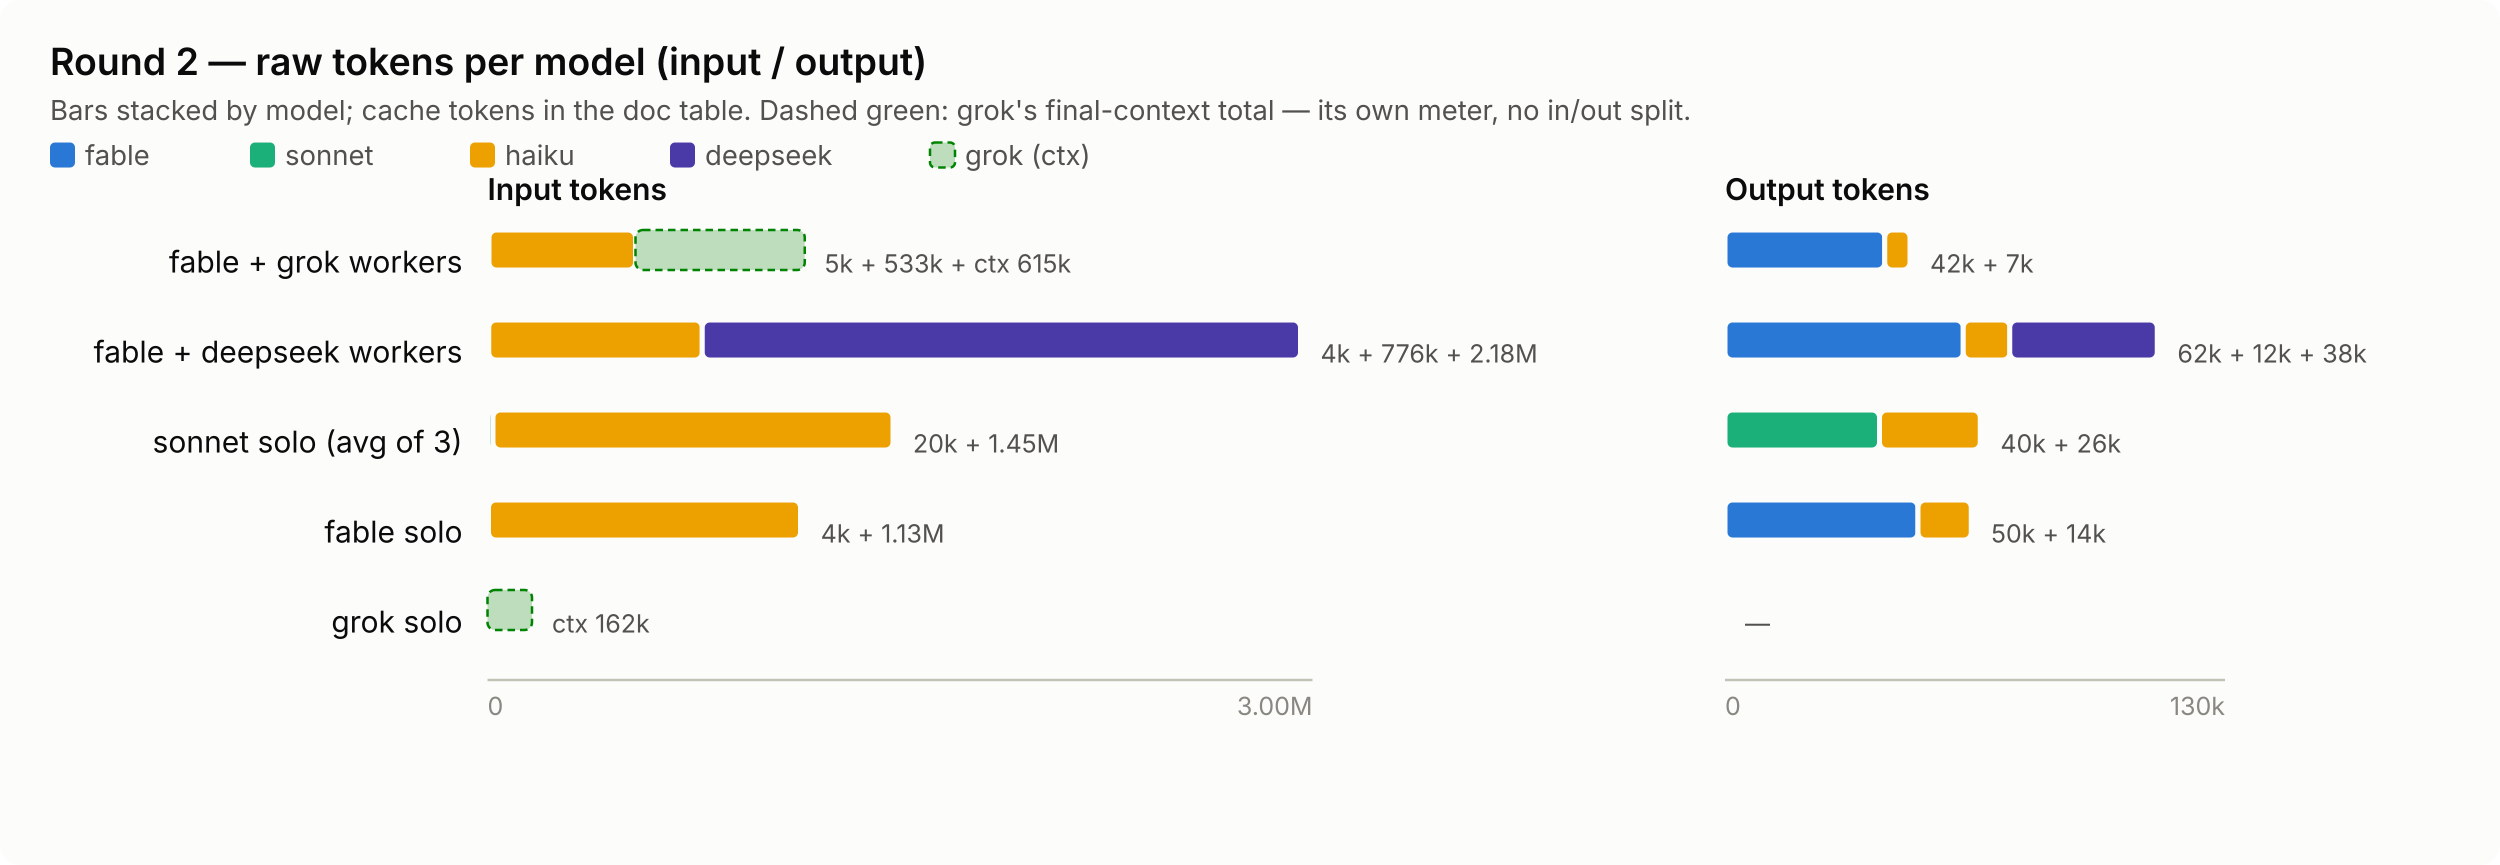
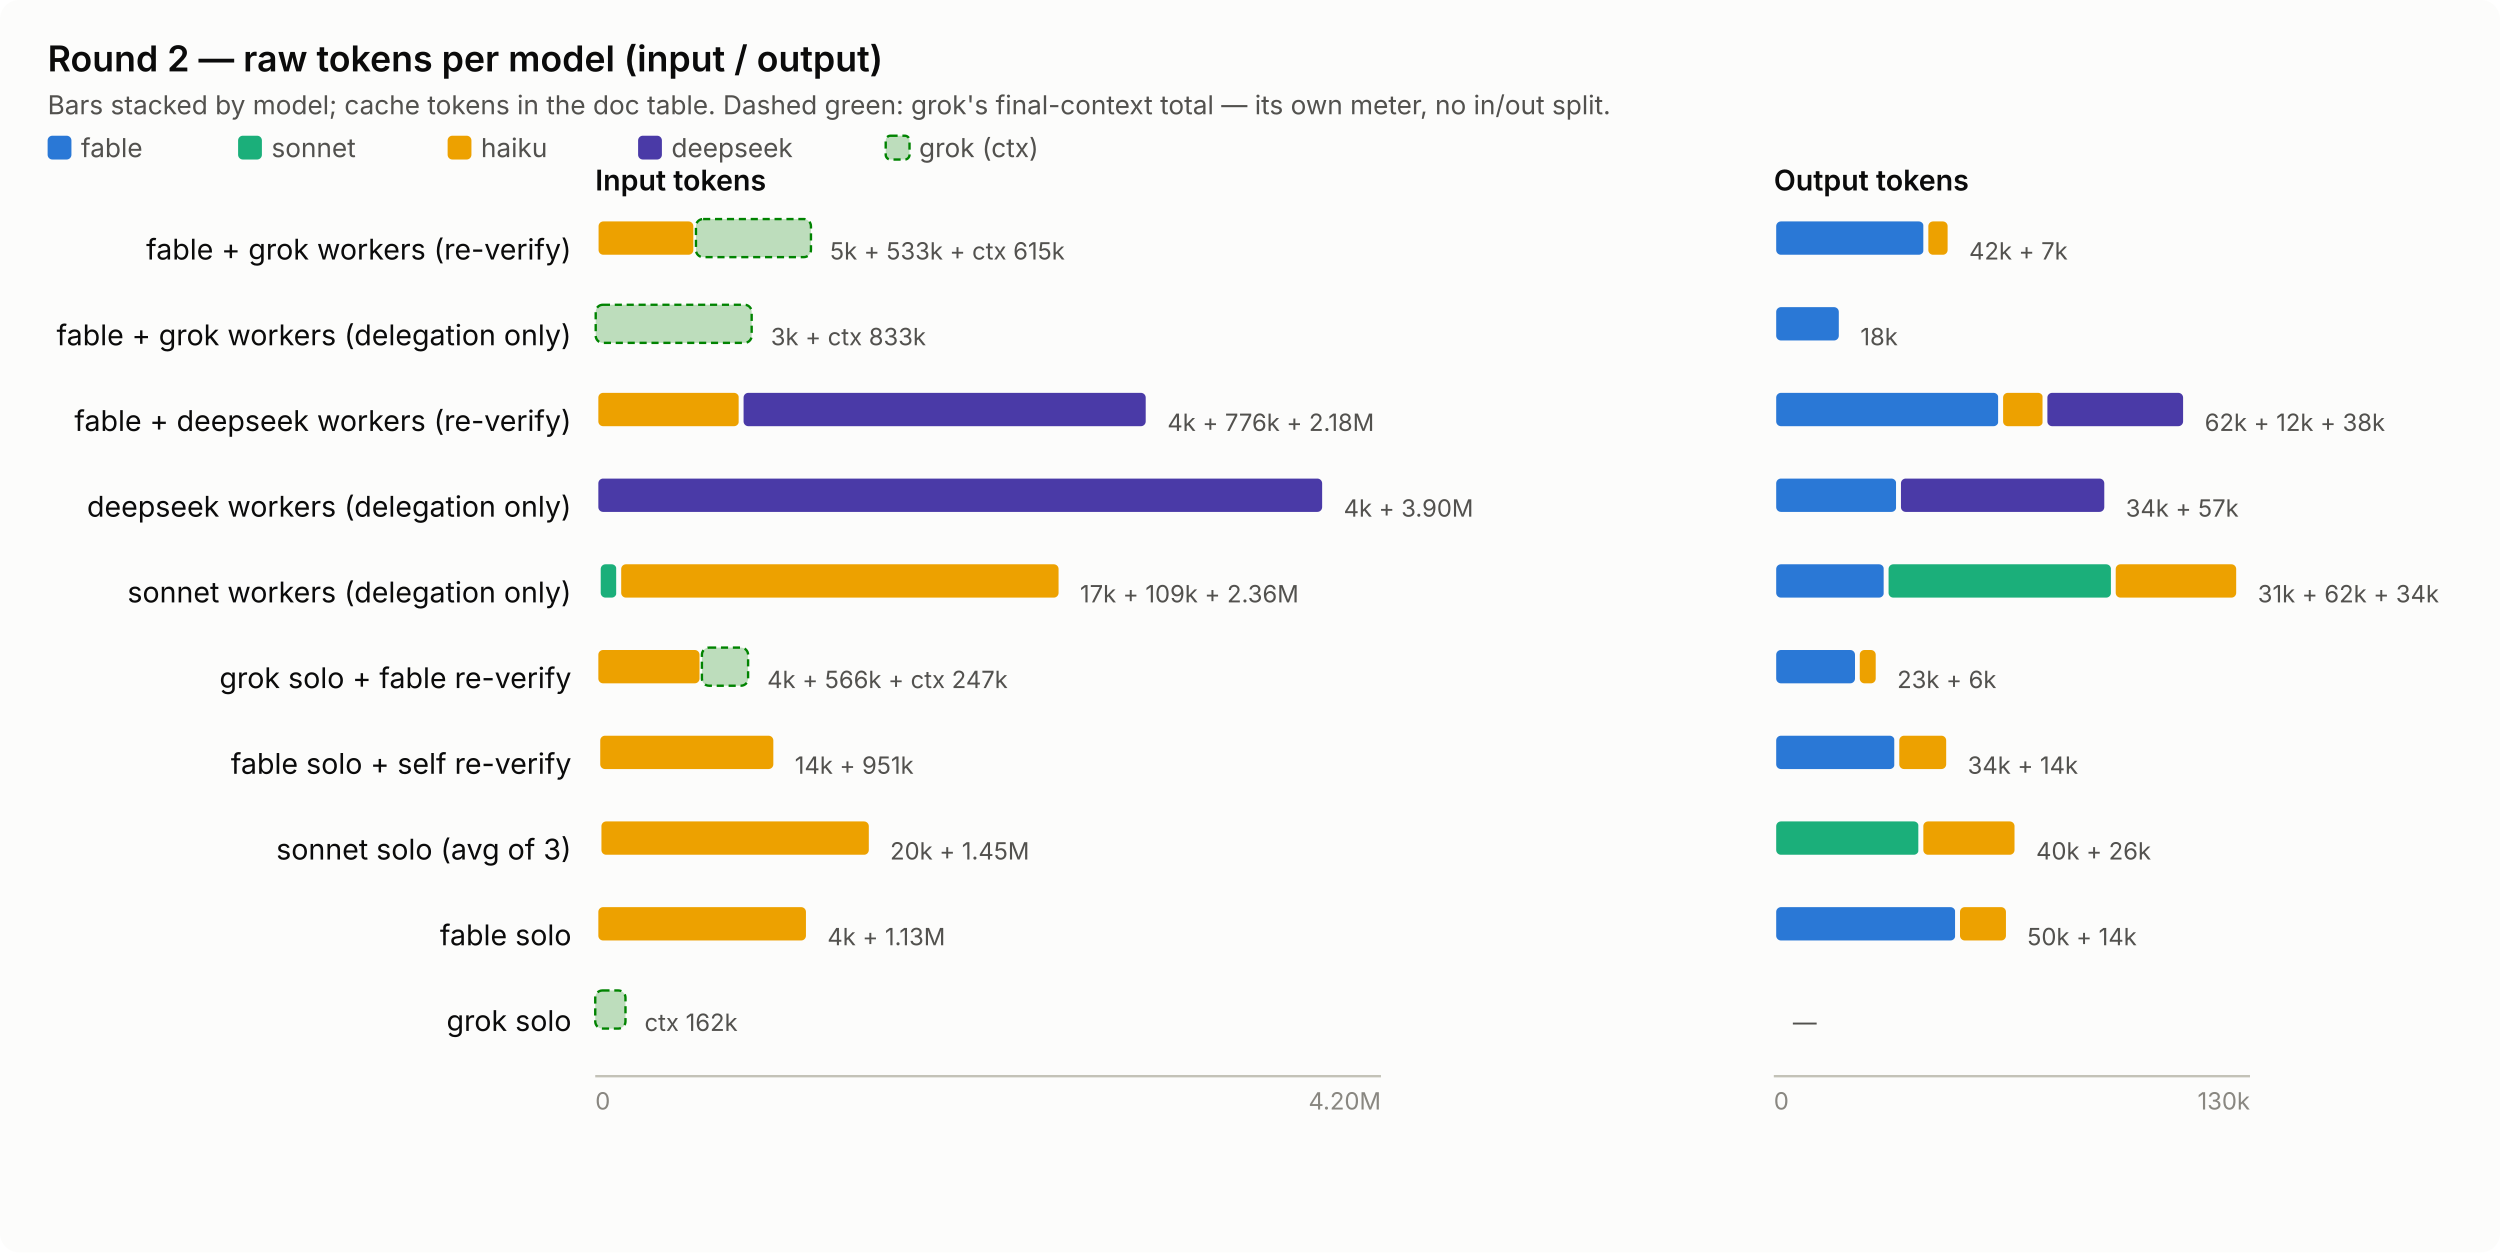
- <svg xmlns="http://www.w3.org/2000/svg" viewBox="0 0 1000 346" width="1000" height="346" role="img" aria-label="Round 2 raw tokens per model">
-   <rect width="1000" height="346" rx="8" fill="#fcfcfb" />
+ <svg xmlns="http://www.w3.org/2000/svg" viewBox="0 0 1050 526" width="1050" height="526" role="img" aria-label="Round 2 raw tokens per model">
+   <rect width="1050" height="526" rx="8" fill="#fcfcfb" />
  <text x="20" y="30" font-size="15" fill="#0b0b0b" text-anchor="start" font-weight="600" font-family="system-ui,-apple-system,Segoe UI,sans-serif">Round 2 — raw tokens per model (input / output)</text>
  <text x="20" y="48" font-size="11" fill="#52514e" text-anchor="start" font-weight="normal" font-family="system-ui,-apple-system,Segoe UI,sans-serif">Bars stacked by model; cache tokens in the doc table. Dashed green: grok's final-context total — its own meter, no in/out split.</text>
  <rect x="20" y="57" width="10" height="10" rx="2" fill="#2a78d6" />
  <text x="34" y="66" font-size="11" fill="#52514e" text-anchor="start" font-weight="normal" font-family="system-ui,-apple-system,Segoe UI,sans-serif">fable</text>
  <rect x="100" y="57" width="10" height="10" rx="2" fill="#1baf7a" />
  <text x="114" y="66" font-size="11" fill="#52514e" text-anchor="start" font-weight="normal" font-family="system-ui,-apple-system,Segoe UI,sans-serif">sonnet</text>
  <rect x="188" y="57" width="10" height="10" rx="2" fill="#eda100" />
  <text x="202" y="66" font-size="11" fill="#52514e" text-anchor="start" font-weight="normal" font-family="system-ui,-apple-system,Segoe UI,sans-serif">haiku</text>
  <rect x="268" y="57" width="10" height="10" rx="2" fill="#4a3aa7" />
  <text x="282" y="66" font-size="11" fill="#52514e" text-anchor="start" font-weight="normal" font-family="system-ui,-apple-system,Segoe UI,sans-serif">deepseek</text>
  <rect x="372" y="57" width="10" height="10" rx="2" fill="#008300" fill-opacity="0.25" stroke="#008300" stroke-dasharray="3,2" />
  <text x="386" y="66" font-size="11" fill="#52514e" text-anchor="start" font-weight="normal" font-family="system-ui,-apple-system,Segoe UI,sans-serif">grok (ctx)</text>
-   <text x="195" y="80" font-size="12" fill="#0b0b0b" text-anchor="start" font-weight="600" font-family="system-ui,-apple-system,Segoe UI,sans-serif">Input tokens</text>
-   <text x="185" y="109" font-size="12" fill="#0b0b0b" text-anchor="end" font-weight="normal" font-family="system-ui,-apple-system,Segoe UI,sans-serif">fable + grok workers</text>
-   <rect x="195.0" y="92" width="1.5" height="16" rx="3" fill="#2a78d6" stroke="#fcfcfb" stroke-width="2" />
-   <rect x="195.6" y="92" width="58.6" height="16" rx="3" fill="#eda100" stroke="#fcfcfb" stroke-width="2" />
-   <rect x="254.2" y="92" width="67.7" height="16" rx="3" fill="#008300" fill-opacity="0.25" stroke="#008300" stroke-dasharray="3,2" />
-   <text x="329.834" y="109" font-size="10" fill="#52514e" text-anchor="start" font-weight="normal" font-family="system-ui,-apple-system,Segoe UI,sans-serif">5k + 533k + ctx 615k</text>
-   <text x="185" y="145" font-size="12" fill="#0b0b0b" text-anchor="end" font-weight="normal" font-family="system-ui,-apple-system,Segoe UI,sans-serif">fable + deepseek workers</text>
-   <rect x="195.5" y="128" width="85.4" height="16" rx="3" fill="#eda100" stroke="#fcfcfb" stroke-width="2" />
-   <rect x="280.9" y="128" width="239.3" height="16" rx="3" fill="#4a3aa7" stroke="#fcfcfb" stroke-width="2" />
-   <text x="528.193" y="145" font-size="10" fill="#52514e" text-anchor="start" font-weight="normal" font-family="system-ui,-apple-system,Segoe UI,sans-serif">4k + 776k + 2.18M</text>
-   <text x="185" y="181" font-size="12" fill="#0b0b0b" text-anchor="end" font-weight="normal" font-family="system-ui,-apple-system,Segoe UI,sans-serif">sonnet solo (avg of 3)</text>
-   <rect x="195.0" y="164" width="2.2" height="16" rx="3" fill="#1baf7a" stroke="#fcfcfb" stroke-width="2" />
-   <rect x="197.2" y="164" width="160.0" height="16" rx="3" fill="#eda100" stroke="#fcfcfb" stroke-width="2" />
-   <text x="365.162" y="181" font-size="10" fill="#52514e" text-anchor="start" font-weight="normal" font-family="system-ui,-apple-system,Segoe UI,sans-serif">20k + 1.45M</text>
-   <text x="185" y="217" font-size="12" fill="#0b0b0b" text-anchor="end" font-weight="normal" font-family="system-ui,-apple-system,Segoe UI,sans-serif">fable solo</text>
-   <rect x="195.4" y="200" width="124.8" height="16" rx="3" fill="#eda100" stroke="#fcfcfb" stroke-width="2" />
-   <text x="328.262" y="217" font-size="10" fill="#52514e" text-anchor="start" font-weight="normal" font-family="system-ui,-apple-system,Segoe UI,sans-serif">4k + 1.13M</text>
-   <text x="185" y="253" font-size="12" fill="#0b0b0b" text-anchor="end" font-weight="normal" font-family="system-ui,-apple-system,Segoe UI,sans-serif">grok solo</text>
-   <rect x="195.0" y="236" width="17.8" height="16" rx="3" fill="#008300" fill-opacity="0.25" stroke="#008300" stroke-dasharray="3,2" />
-   <text x="220.784" y="253" font-size="10" fill="#52514e" text-anchor="start" font-weight="normal" font-family="system-ui,-apple-system,Segoe UI,sans-serif">ctx 162k</text>
-   <line x1="195" y1="272" x2="525" y2="272" stroke="#c3c2b7" />
-   <text x="195" y="286" font-size="10" fill="#898781" text-anchor="start" font-weight="normal" font-family="system-ui,-apple-system,Segoe UI,sans-serif">0</text>
-   <text x="525" y="286" font-size="10" fill="#898781" text-anchor="end" font-weight="normal" font-family="system-ui,-apple-system,Segoe UI,sans-serif">3.00M</text>
-   <text x="690" y="80" font-size="12" fill="#0b0b0b" text-anchor="start" font-weight="600" font-family="system-ui,-apple-system,Segoe UI,sans-serif">Output tokens</text>
-   <rect x="690.0" y="92" width="63.9" height="16" rx="3" fill="#2a78d6" stroke="#fcfcfb" stroke-width="2" />
-   <rect x="753.9" y="92" width="10.1" height="16" rx="3" fill="#eda100" stroke="#fcfcfb" stroke-width="2" />
-   <text x="771.997" y="109" font-size="10" fill="#52514e" text-anchor="start" font-weight="normal" font-family="system-ui,-apple-system,Segoe UI,sans-serif">42k + 7k</text>
-   <rect x="690.0" y="128" width="95.3" height="16" rx="3" fill="#2a78d6" stroke="#fcfcfb" stroke-width="2" />
-   <rect x="785.3" y="128" width="18.7" height="16" rx="3" fill="#eda100" stroke="#fcfcfb" stroke-width="2" />
-   <rect x="803.9" y="128" width="59.0" height="16" rx="3" fill="#4a3aa7" stroke="#fcfcfb" stroke-width="2" />
-   <text x="870.965" y="145" font-size="10" fill="#52514e" text-anchor="start" font-weight="normal" font-family="system-ui,-apple-system,Segoe UI,sans-serif">62k + 12k + 38k</text>
-   <rect x="690.0" y="164" width="61.8" height="16" rx="3" fill="#1baf7a" stroke="#fcfcfb" stroke-width="2" />
-   <rect x="751.8" y="164" width="40.3" height="16" rx="3" fill="#eda100" stroke="#fcfcfb" stroke-width="2" />
-   <text x="800.143" y="181" font-size="10" fill="#52514e" text-anchor="start" font-weight="normal" font-family="system-ui,-apple-system,Segoe UI,sans-serif">40k + 26k</text>
-   <rect x="690.0" y="200" width="77.2" height="16" rx="3" fill="#2a78d6" stroke="#fcfcfb" stroke-width="2" />
-   <rect x="767.2" y="200" width="21.3" height="16" rx="3" fill="#eda100" stroke="#fcfcfb" stroke-width="2" />
-   <text x="796.451" y="217" font-size="10" fill="#52514e" text-anchor="start" font-weight="normal" font-family="system-ui,-apple-system,Segoe UI,sans-serif">50k + 14k</text>
-   <text x="698.0" y="253" font-size="10" fill="#52514e" text-anchor="start" font-weight="normal" font-family="system-ui,-apple-system,Segoe UI,sans-serif">—</text>
-   <line x1="690" y1="272" x2="890" y2="272" stroke="#c3c2b7" />
-   <text x="690" y="286" font-size="10" fill="#898781" text-anchor="start" font-weight="normal" font-family="system-ui,-apple-system,Segoe UI,sans-serif">0</text>
-   <text x="890" y="286" font-size="10" fill="#898781" text-anchor="end" font-weight="normal" font-family="system-ui,-apple-system,Segoe UI,sans-serif">130k</text>
+   <text x="250" y="80" font-size="12" fill="#0b0b0b" text-anchor="start" font-weight="600" font-family="system-ui,-apple-system,Segoe UI,sans-serif">Input tokens</text>
+   <text x="240" y="109" font-size="12" fill="#0b0b0b" text-anchor="end" font-weight="normal" font-family="system-ui,-apple-system,Segoe UI,sans-serif">fable + grok workers (re-verify)</text>
+   <rect x="250.4" y="92" width="41.8" height="16" rx="3" fill="#eda100" stroke="#fcfcfb" stroke-width="2" />
+   <rect x="292.3" y="92" width="48.3" height="16" rx="3" fill="#008300" fill-opacity="0.25" stroke="#008300" stroke-dasharray="3,2" />
+   <text x="348.596" y="109" font-size="10" fill="#52514e" text-anchor="start" font-weight="normal" font-family="system-ui,-apple-system,Segoe UI,sans-serif">5k + 533k + ctx 615k</text>
+   <text x="240" y="145" font-size="12" fill="#0b0b0b" text-anchor="end" font-weight="normal" font-family="system-ui,-apple-system,Segoe UI,sans-serif">fable + grok workers (delegation only)</text>
+   <rect x="250.2" y="128" width="65.5" height="16" rx="3" fill="#008300" fill-opacity="0.25" stroke="#008300" stroke-dasharray="3,2" />
+   <text x="323.721" y="145" font-size="10" fill="#52514e" text-anchor="start" font-weight="normal" font-family="system-ui,-apple-system,Segoe UI,sans-serif">3k + ctx 833k</text>
+   <text x="240" y="181" font-size="12" fill="#0b0b0b" text-anchor="end" font-weight="normal" font-family="system-ui,-apple-system,Segoe UI,sans-serif">fable + deepseek workers (re-verify)</text>
+   <rect x="250.3" y="164" width="61.0" height="16" rx="3" fill="#eda100" stroke="#fcfcfb" stroke-width="2" />
+   <rect x="311.3" y="164" width="170.9" height="16" rx="3" fill="#4a3aa7" stroke="#fcfcfb" stroke-width="2" />
+   <text x="490.281" y="181" font-size="10" fill="#52514e" text-anchor="start" font-weight="normal" font-family="system-ui,-apple-system,Segoe UI,sans-serif">4k + 776k + 2.18M</text>
+   <text x="240" y="217" font-size="12" fill="#0b0b0b" text-anchor="end" font-weight="normal" font-family="system-ui,-apple-system,Segoe UI,sans-serif">deepseek workers (delegation only)</text>
+   <rect x="250.3" y="200" width="306.0" height="16" rx="3" fill="#4a3aa7" stroke="#fcfcfb" stroke-width="2" />
+   <text x="564.324" y="217" font-size="10" fill="#52514e" text-anchor="start" font-weight="normal" font-family="system-ui,-apple-system,Segoe UI,sans-serif">4k + 3.90M</text>
+   <text x="240" y="253" font-size="12" fill="#0b0b0b" text-anchor="end" font-weight="normal" font-family="system-ui,-apple-system,Segoe UI,sans-serif">sonnet workers (delegation only)</text>
+   <rect x="250.0" y="236" width="1.5" height="16" rx="3" fill="#2a78d6" stroke="#fcfcfb" stroke-width="2" />
+   <rect x="251.3" y="236" width="8.6" height="16" rx="3" fill="#1baf7a" stroke="#fcfcfb" stroke-width="2" />
+   <rect x="259.9" y="236" width="185.7" height="16" rx="3" fill="#eda100" stroke="#fcfcfb" stroke-width="2" />
+   <text x="453.585" y="253" font-size="10" fill="#52514e" text-anchor="start" font-weight="normal" font-family="system-ui,-apple-system,Segoe UI,sans-serif">17k + 109k + 2.36M</text>
+   <text x="240" y="289" font-size="12" fill="#0b0b0b" text-anchor="end" font-weight="normal" font-family="system-ui,-apple-system,Segoe UI,sans-serif">grok solo + fable re-verify</text>
+   <rect x="250.3" y="272" width="44.5" height="16" rx="3" fill="#eda100" stroke="#fcfcfb" stroke-width="2" />
+   <rect x="294.8" y="272" width="19.4" height="16" rx="3" fill="#008300" fill-opacity="0.25" stroke="#008300" stroke-dasharray="3,2" />
+   <text x="322.204" y="289" font-size="10" fill="#52514e" text-anchor="start" font-weight="normal" font-family="system-ui,-apple-system,Segoe UI,sans-serif">4k + 566k + ctx 247k</text>
+   <text x="240" y="325" font-size="12" fill="#0b0b0b" text-anchor="end" font-weight="normal" font-family="system-ui,-apple-system,Segoe UI,sans-serif">fable solo + self re-verify</text>
+   <rect x="250.0" y="308" width="1.5" height="16" rx="3" fill="#2a78d6" stroke="#fcfcfb" stroke-width="2" />
+   <rect x="251.1" y="308" width="74.7" height="16" rx="3" fill="#eda100" stroke="#fcfcfb" stroke-width="2" />
+   <text x="333.795" y="325" font-size="10" fill="#52514e" text-anchor="start" font-weight="normal" font-family="system-ui,-apple-system,Segoe UI,sans-serif">14k + 951k</text>
+   <text x="240" y="361" font-size="12" fill="#0b0b0b" text-anchor="end" font-weight="normal" font-family="system-ui,-apple-system,Segoe UI,sans-serif">sonnet solo (avg of 3)</text>
+   <rect x="250.0" y="344" width="1.6" height="16" rx="3" fill="#1baf7a" stroke="#fcfcfb" stroke-width="2" />
+   <rect x="251.6" y="344" width="114.3" height="16" rx="3" fill="#eda100" stroke="#fcfcfb" stroke-width="2" />
+   <text x="373.83" y="361" font-size="10" fill="#52514e" text-anchor="start" font-weight="normal" font-family="system-ui,-apple-system,Segoe UI,sans-serif">20k + 1.45M</text>
+   <text x="240" y="397" font-size="12" fill="#0b0b0b" text-anchor="end" font-weight="normal" font-family="system-ui,-apple-system,Segoe UI,sans-serif">fable solo</text>
+   <rect x="250.3" y="380" width="89.2" height="16" rx="3" fill="#eda100" stroke="#fcfcfb" stroke-width="2" />
+   <text x="347.473" y="397" font-size="10" fill="#52514e" text-anchor="start" font-weight="normal" font-family="system-ui,-apple-system,Segoe UI,sans-serif">4k + 1.13M</text>
+   <text x="240" y="433" font-size="12" fill="#0b0b0b" text-anchor="end" font-weight="normal" font-family="system-ui,-apple-system,Segoe UI,sans-serif">grok solo</text>
+   <rect x="250.0" y="416" width="12.7" height="16" rx="3" fill="#008300" fill-opacity="0.25" stroke="#008300" stroke-dasharray="3,2" />
+   <text x="270.703" y="433" font-size="10" fill="#52514e" text-anchor="start" font-weight="normal" font-family="system-ui,-apple-system,Segoe UI,sans-serif">ctx 162k</text>
+   <line x1="250" y1="452" x2="580" y2="452" stroke="#c3c2b7" />
+   <text x="250" y="466" font-size="10" fill="#898781" text-anchor="start" font-weight="normal" font-family="system-ui,-apple-system,Segoe UI,sans-serif">0</text>
+   <text x="580" y="466" font-size="10" fill="#898781" text-anchor="end" font-weight="normal" font-family="system-ui,-apple-system,Segoe UI,sans-serif">4.20M</text>
+   <text x="745" y="80" font-size="12" fill="#0b0b0b" text-anchor="start" font-weight="600" font-family="system-ui,-apple-system,Segoe UI,sans-serif">Output tokens</text>
+   <rect x="745.0" y="92" width="63.9" height="16" rx="3" fill="#2a78d6" stroke="#fcfcfb" stroke-width="2" />
+   <rect x="808.9" y="92" width="10.1" height="16" rx="3" fill="#eda100" stroke="#fcfcfb" stroke-width="2" />
+   <text x="826.997" y="109" font-size="10" fill="#52514e" text-anchor="start" font-weight="normal" font-family="system-ui,-apple-system,Segoe UI,sans-serif">42k + 7k</text>
+   <rect x="745.0" y="128" width="28.3" height="16" rx="3" fill="#2a78d6" stroke="#fcfcfb" stroke-width="2" />
+   <text x="781.338" y="145" font-size="10" fill="#52514e" text-anchor="start" font-weight="normal" font-family="system-ui,-apple-system,Segoe UI,sans-serif">18k</text>
+   <rect x="745.0" y="164" width="95.3" height="16" rx="3" fill="#2a78d6" stroke="#fcfcfb" stroke-width="2" />
+   <rect x="840.3" y="164" width="18.7" height="16" rx="3" fill="#eda100" stroke="#fcfcfb" stroke-width="2" />
+   <rect x="858.9" y="164" width="59.0" height="16" rx="3" fill="#4a3aa7" stroke="#fcfcfb" stroke-width="2" />
+   <text x="925.965" y="181" font-size="10" fill="#52514e" text-anchor="start" font-weight="normal" font-family="system-ui,-apple-system,Segoe UI,sans-serif">62k + 12k + 38k</text>
+   <rect x="745.0" y="200" width="52.4" height="16" rx="3" fill="#2a78d6" stroke="#fcfcfb" stroke-width="2" />
+   <rect x="797.4" y="200" width="87.4" height="16" rx="3" fill="#4a3aa7" stroke="#fcfcfb" stroke-width="2" />
+   <text x="892.798" y="217" font-size="10" fill="#52514e" text-anchor="start" font-weight="normal" font-family="system-ui,-apple-system,Segoe UI,sans-serif">34k + 57k</text>
+   <rect x="745.0" y="236" width="47.2" height="16" rx="3" fill="#2a78d6" stroke="#fcfcfb" stroke-width="2" />
+   <rect x="792.2" y="236" width="95.4" height="16" rx="3" fill="#1baf7a" stroke="#fcfcfb" stroke-width="2" />
+   <rect x="887.6" y="236" width="52.6" height="16" rx="3" fill="#eda100" stroke="#fcfcfb" stroke-width="2" />
+   <text x="948.251" y="253" font-size="10" fill="#52514e" text-anchor="start" font-weight="normal" font-family="system-ui,-apple-system,Segoe UI,sans-serif">31k + 62k + 34k</text>
+   <rect x="745.0" y="272" width="35.1" height="16" rx="3" fill="#2a78d6" stroke="#fcfcfb" stroke-width="2" />
+   <rect x="780.1" y="272" width="8.7" height="16" rx="3" fill="#eda100" stroke="#fcfcfb" stroke-width="2" />
+   <text x="796.797" y="289" font-size="10" fill="#52514e" text-anchor="start" font-weight="normal" font-family="system-ui,-apple-system,Segoe UI,sans-serif">23k + 6k</text>
+   <rect x="745.0" y="308" width="51.7" height="16" rx="3" fill="#2a78d6" stroke="#fcfcfb" stroke-width="2" />
+   <rect x="796.7" y="308" width="21.7" height="16" rx="3" fill="#eda100" stroke="#fcfcfb" stroke-width="2" />
+   <text x="826.408" y="325" font-size="10" fill="#52514e" text-anchor="start" font-weight="normal" font-family="system-ui,-apple-system,Segoe UI,sans-serif">34k + 14k</text>
+   <rect x="745.0" y="344" width="61.8" height="16" rx="3" fill="#1baf7a" stroke="#fcfcfb" stroke-width="2" />
+   <rect x="806.8" y="344" width="40.3" height="16" rx="3" fill="#eda100" stroke="#fcfcfb" stroke-width="2" />
+   <text x="855.143" y="361" font-size="10" fill="#52514e" text-anchor="start" font-weight="normal" font-family="system-ui,-apple-system,Segoe UI,sans-serif">40k + 26k</text>
+   <rect x="745.0" y="380" width="77.2" height="16" rx="3" fill="#2a78d6" stroke="#fcfcfb" stroke-width="2" />
+   <rect x="822.2" y="380" width="21.3" height="16" rx="3" fill="#eda100" stroke="#fcfcfb" stroke-width="2" />
+   <text x="851.451" y="397" font-size="10" fill="#52514e" text-anchor="start" font-weight="normal" font-family="system-ui,-apple-system,Segoe UI,sans-serif">50k + 14k</text>
+   <text x="753.0" y="433" font-size="10" fill="#52514e" text-anchor="start" font-weight="normal" font-family="system-ui,-apple-system,Segoe UI,sans-serif">—</text>
+   <line x1="745" y1="452" x2="945" y2="452" stroke="#c3c2b7" />
+   <text x="745" y="466" font-size="10" fill="#898781" text-anchor="start" font-weight="normal" font-family="system-ui,-apple-system,Segoe UI,sans-serif">0</text>
+   <text x="945" y="466" font-size="10" fill="#898781" text-anchor="end" font-weight="normal" font-family="system-ui,-apple-system,Segoe UI,sans-serif">130k</text>
</svg>
